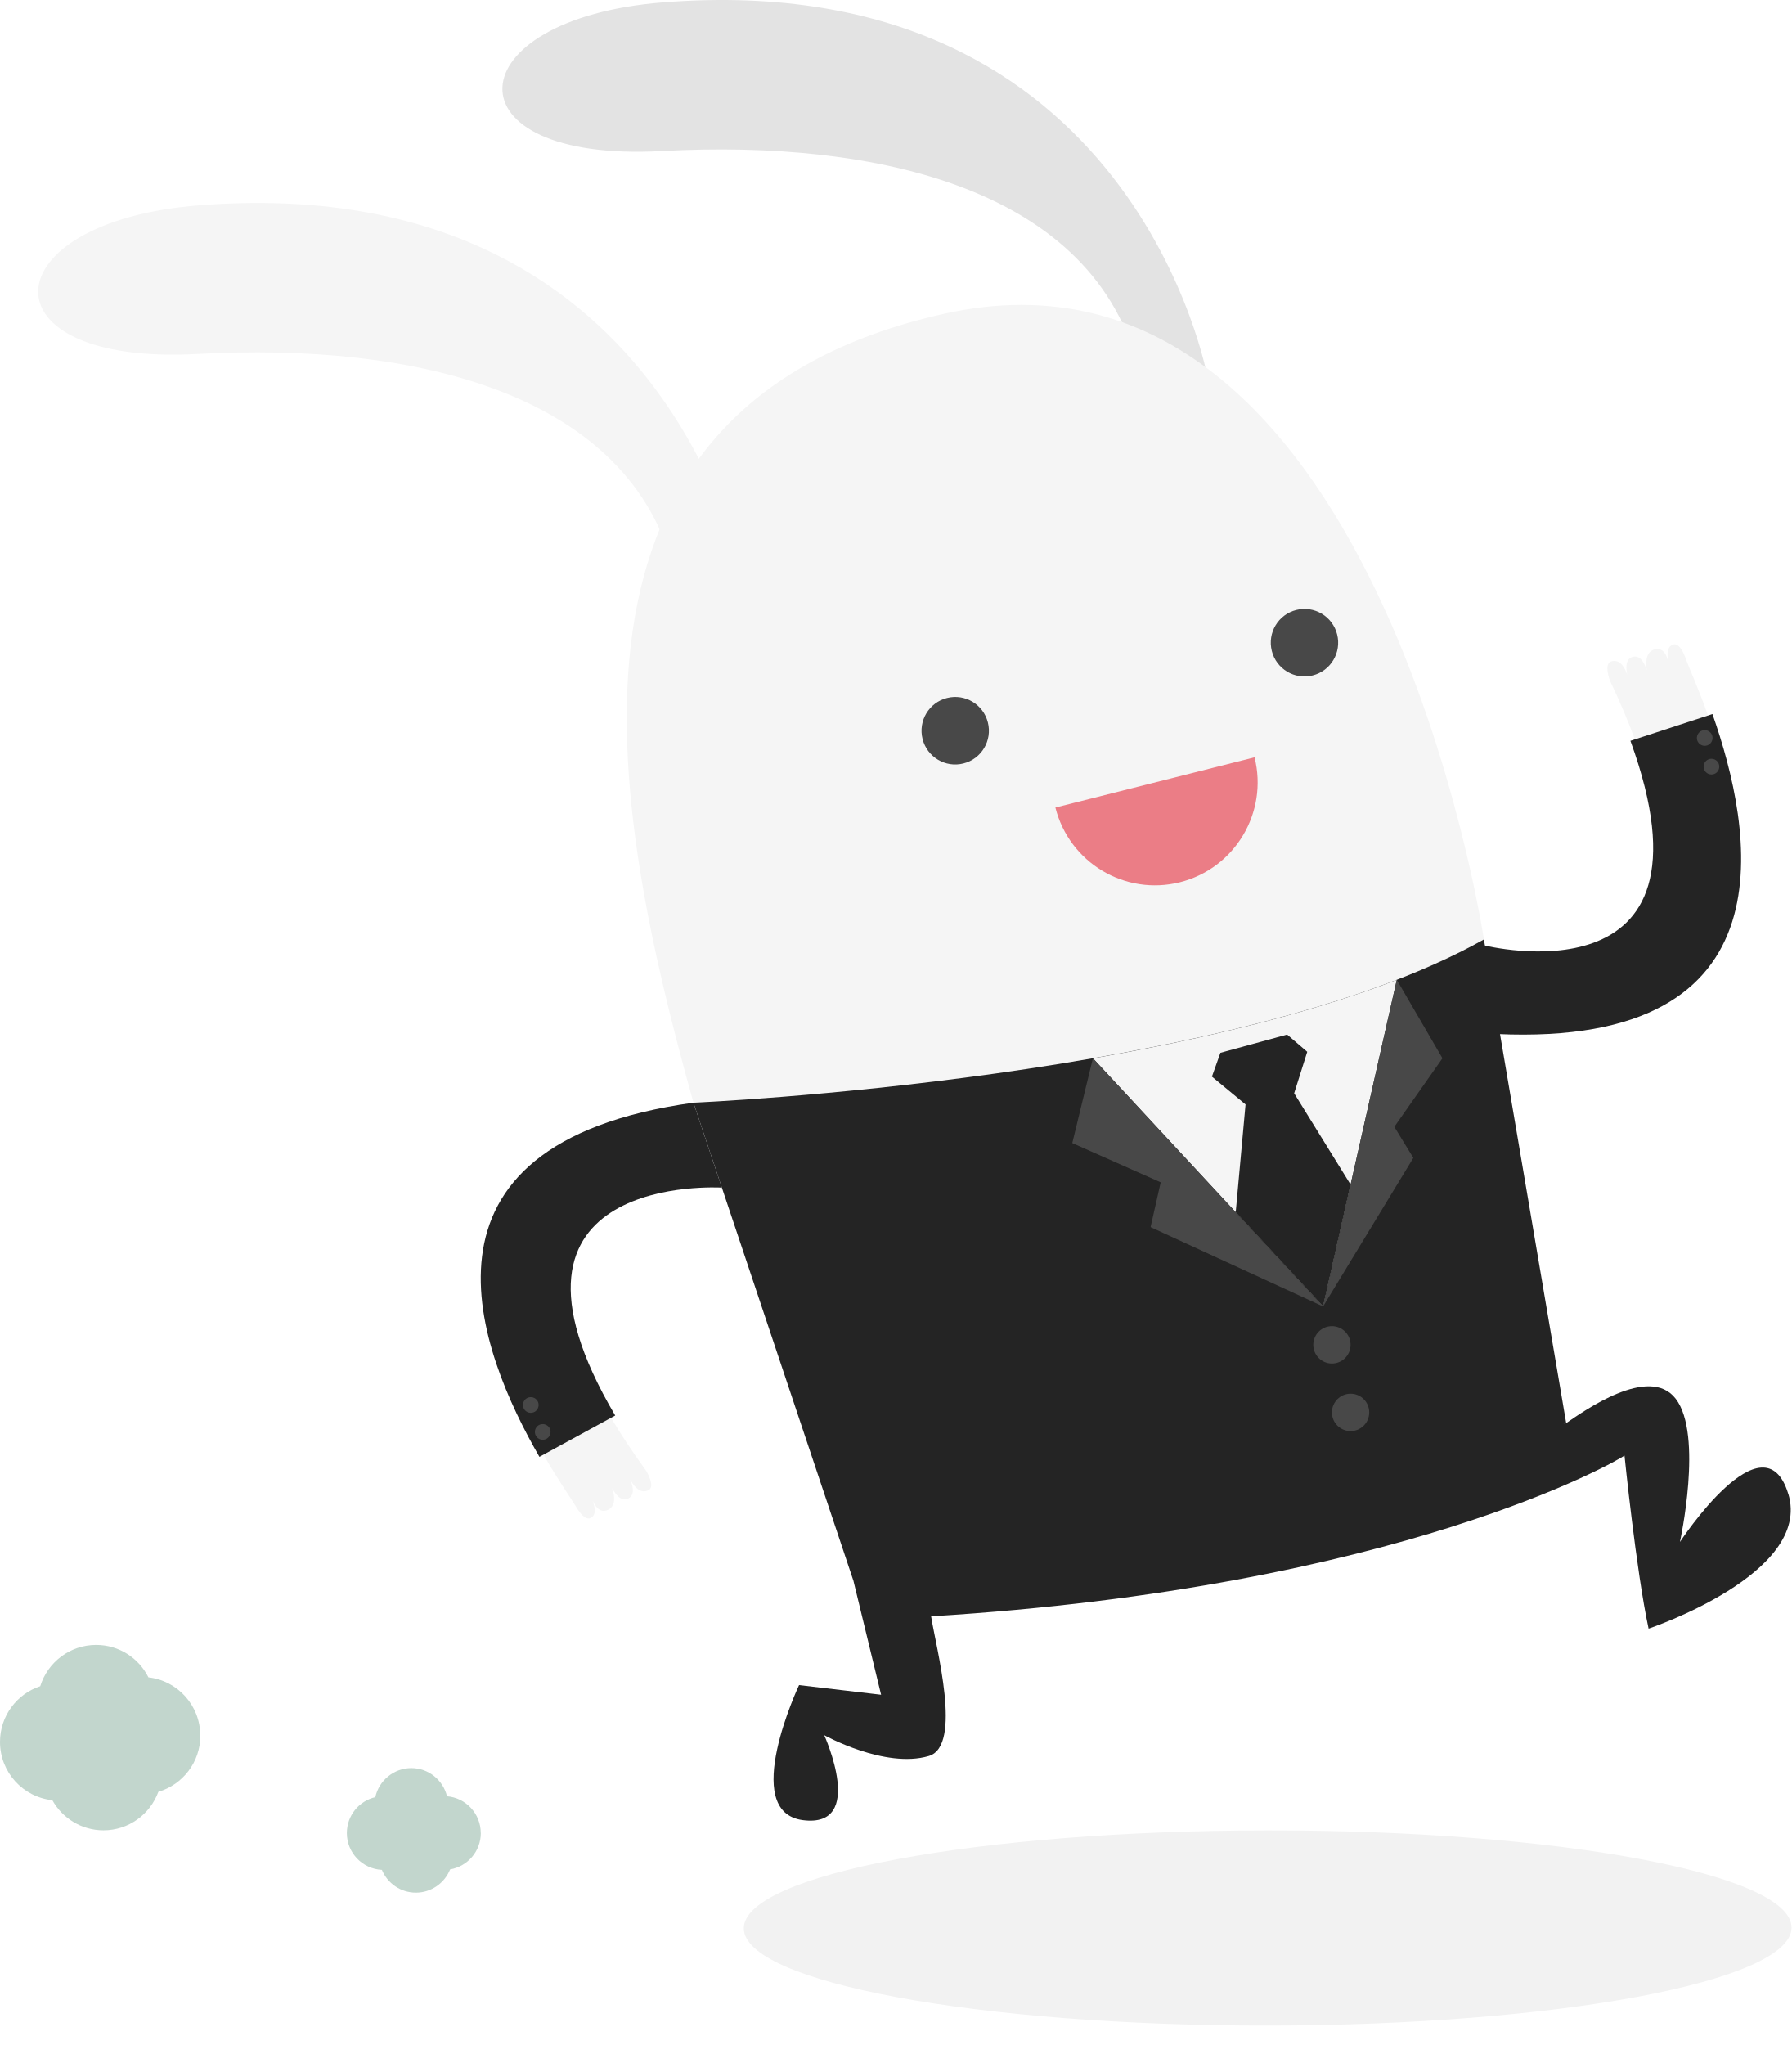
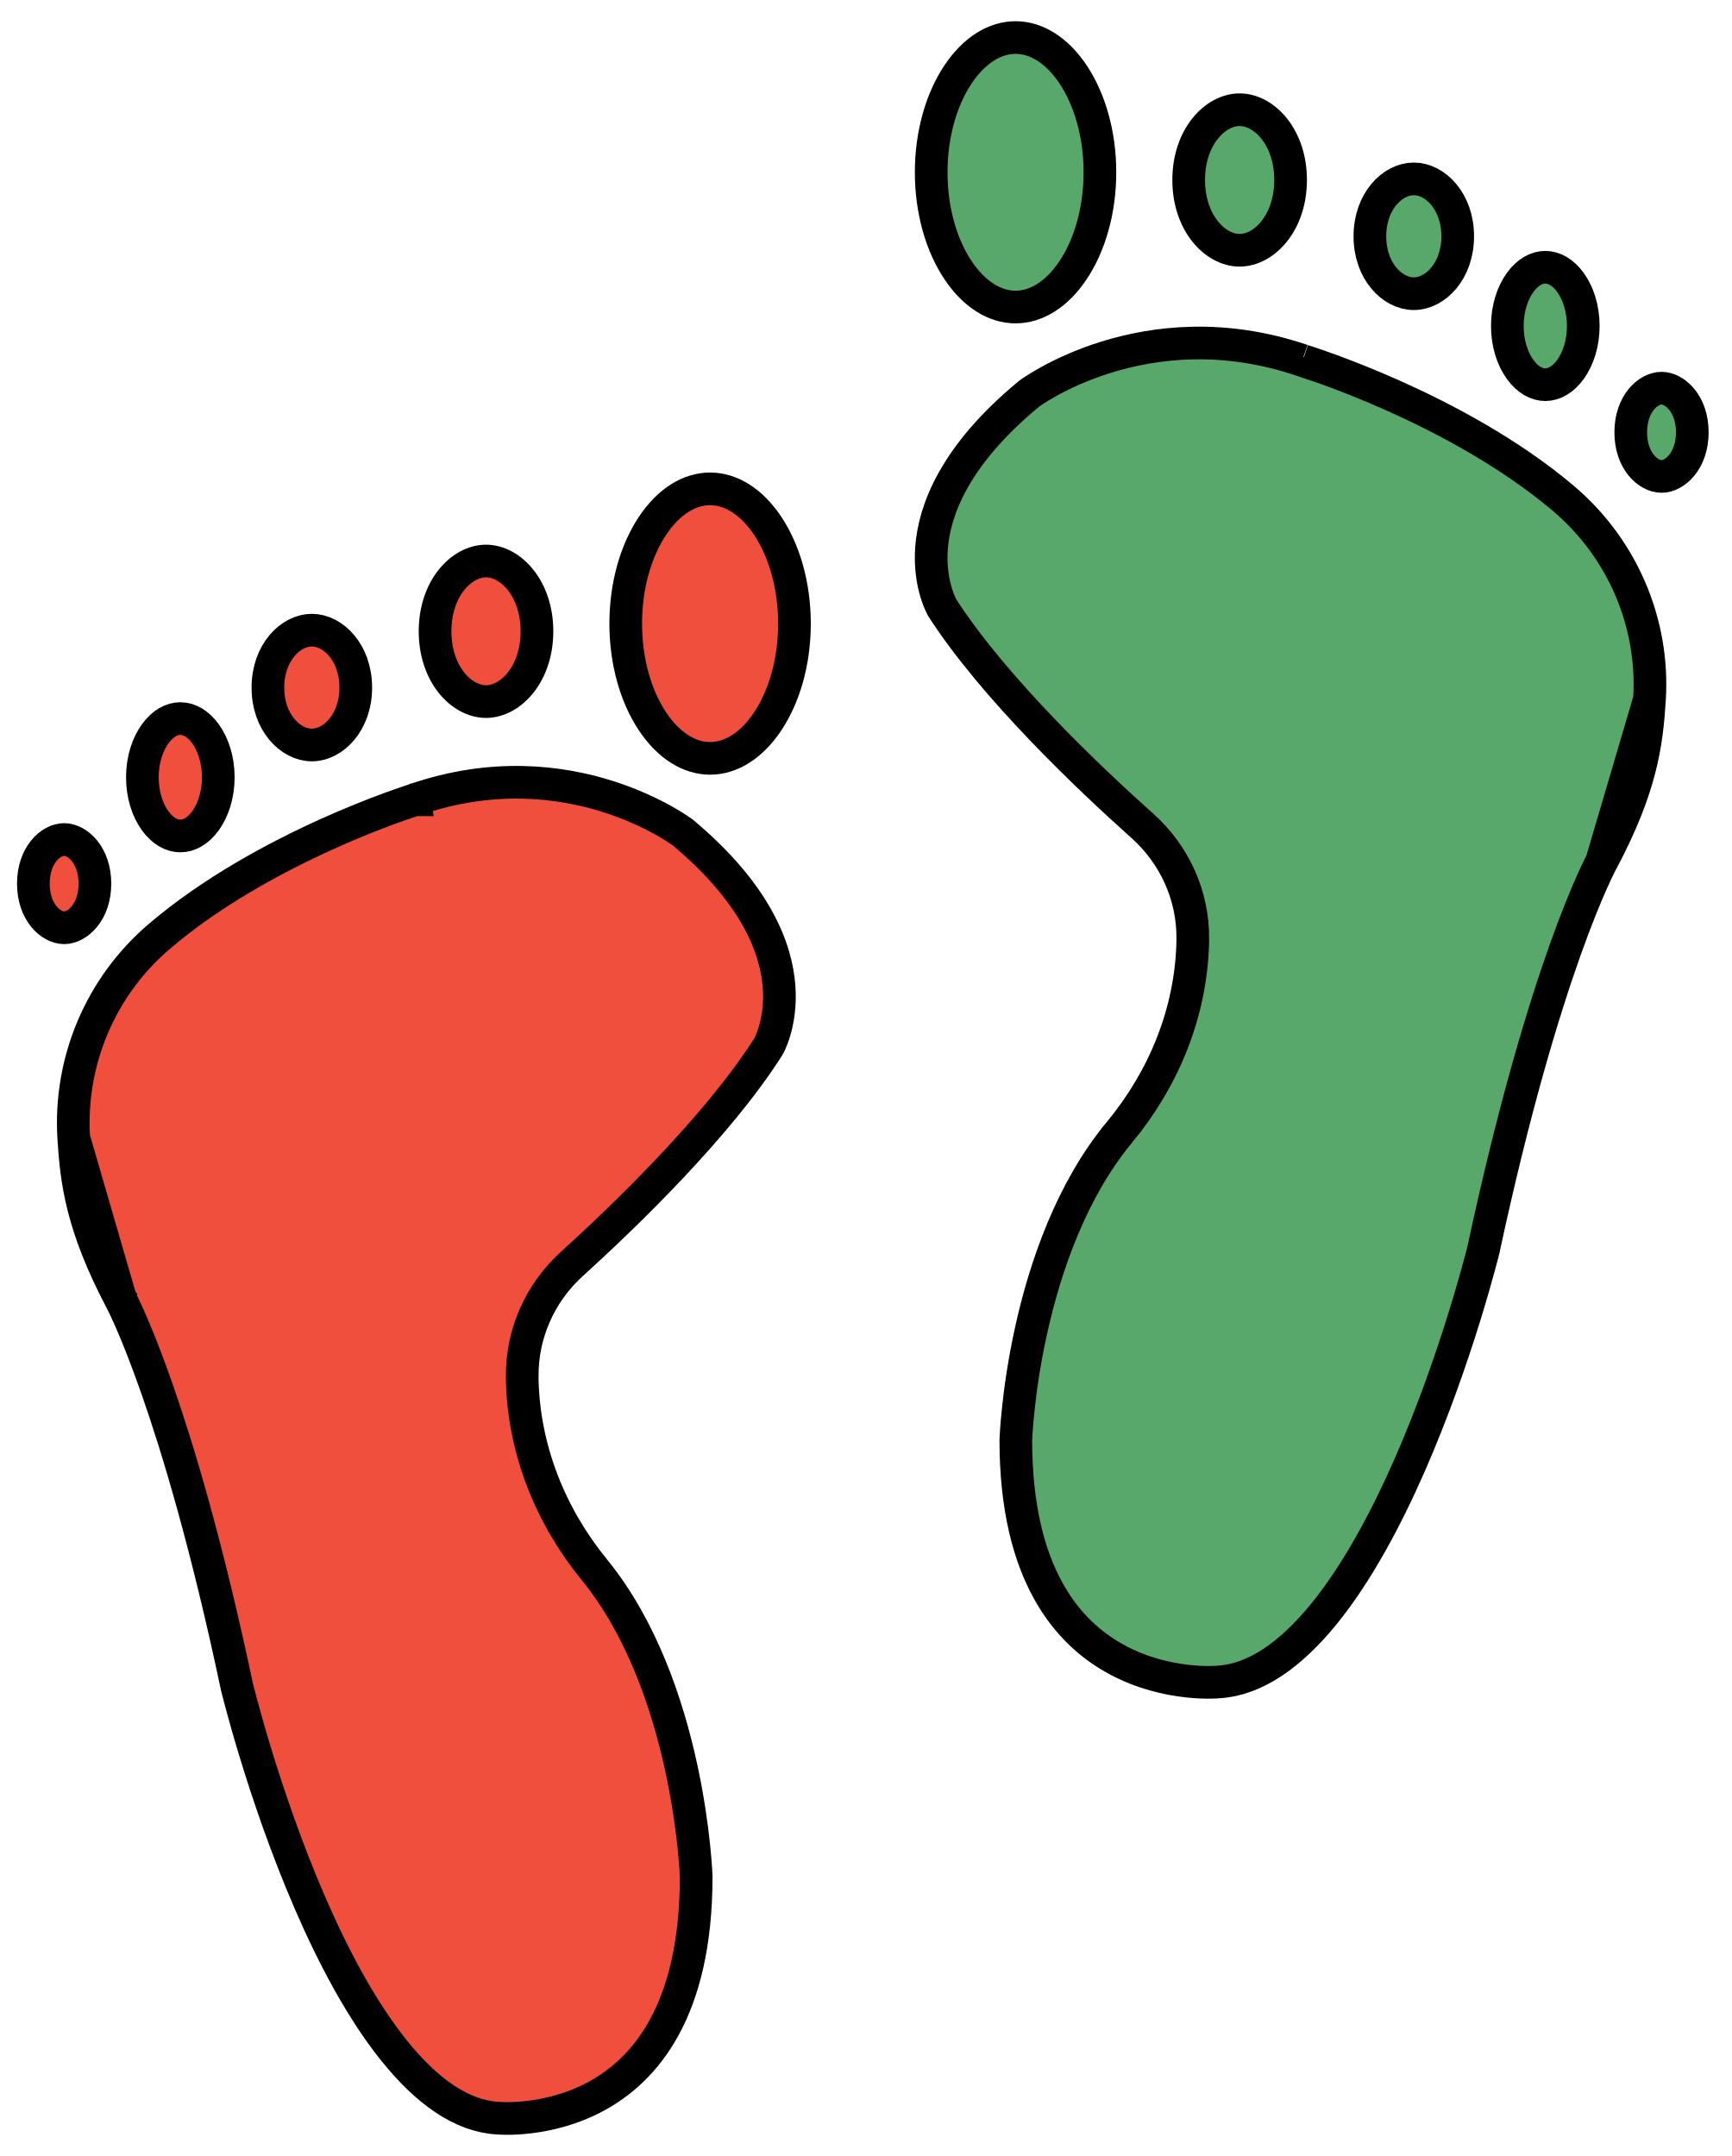
- <svg xmlns="http://www.w3.org/2000/svg" width="92" height="105" viewBox="0 0 92 105" fill="none">
-   <path d="M62.027 19.457C62.027 19.457 58.291 -1.778 34.072 0.12C23.312 0.963 22.805 8.366 33.979 7.755C45.108 7.147 56.234 9.729 58.495 19.027L62.027 19.457Z" fill="#E3E3E3" />
-   <path d="M38.189 29.878C38.189 29.878 34.45 8.642 10.234 10.541C-0.526 11.384 -1.033 18.786 10.141 18.175C21.27 17.568 32.396 20.149 34.658 29.448L38.189 29.878Z" fill="#F5F5F5" />
-   <g style="mix-blend-mode:multiply">
-     <path d="M92 98.969C92 101.737 79.958 103.991 65.099 104.003C50.243 104.015 38.198 101.779 38.195 99.011C38.195 96.242 50.237 93.989 65.093 93.98C79.949 93.967 91.997 96.203 91.997 98.972L92 98.969Z" fill="#F2F2F2" />
-   </g>
-   <path d="M91.829 76.701C90.58 72.593 86.267 79.174 86.267 79.174C86.267 79.174 87.475 73.668 86.051 71.817C84.688 70.044 81.321 72.458 80.43 73.066L43.817 81.133L45.246 87.016L41.033 86.52C41.033 86.52 37.958 93.032 41.228 93.453C44.498 93.874 42.324 89.09 42.324 89.09C42.324 89.09 45.441 90.823 47.694 90.161C49.45 89.646 48.054 84.564 47.814 82.99C71.871 81.516 83.087 74.986 83.421 74.736C83.421 74.736 84.021 80.664 84.658 83.622C84.658 83.622 93.081 80.805 91.832 76.698L91.829 76.701Z" fill="#242424" />
-   <path d="M76.201 48.234C76.201 48.234 70.646 11.161 48.48 16.111C27.252 20.854 31.348 41.313 35.61 56.615C70.099 57.177 76.201 48.231 76.201 48.231V48.234Z" fill="#F5F5F5" />
-   <path d="M76.201 48.234L80.426 73.066C80.426 73.066 65.79 79.301 43.814 81.133L35.61 56.618C35.61 56.618 63.426 55.42 76.201 48.234Z" fill="#242424" />
-   <path d="M24.688 94.115C24.688 93.122 23.925 92.309 22.955 92.228C22.754 91.398 22.009 90.781 21.12 90.781C20.231 90.781 19.456 91.419 19.273 92.273C18.435 92.469 17.811 93.218 17.811 94.118C17.811 95.132 18.61 95.96 19.61 96.008C19.895 96.694 20.567 97.178 21.357 97.178C22.147 97.178 22.835 96.685 23.114 95.984C24.009 95.833 24.691 95.057 24.691 94.118L24.688 94.115Z" fill="#C2D6CD" />
-   <path d="M10.285 89.114C10.285 87.567 9.12 86.291 7.622 86.123C7.129 85.135 6.114 84.458 4.937 84.458C3.589 84.458 2.447 85.349 2.066 86.577C0.868 86.971 0 88.103 0 89.436C0 90.991 1.177 92.27 2.688 92.43C3.201 93.35 4.183 93.976 5.312 93.976C6.61 93.976 7.709 93.152 8.132 91.999C9.378 91.632 10.288 90.48 10.288 89.114H10.285Z" fill="#C2D6CD" />
-   <path d="M67.943 67.078L71.727 50.307C67.087 52.101 61.505 53.404 56.126 54.34L67.946 67.078H67.943Z" fill="#F5F5F5" />
-   <path d="M56.123 54.337L55.063 58.691L59.604 60.707L59.084 63.006L67.943 67.078L56.123 54.337Z" fill="#484848" />
-   <path d="M71.727 50.307L74.072 54.337L71.601 57.857L72.577 59.452L67.943 67.078L71.727 50.307Z" fill="#484848" />
-   <path d="M86.586 33.88C86.586 33.88 86.306 32.953 85.91 33.098C85.556 33.227 85.628 33.682 85.661 33.953C85.598 33.682 85.426 33.227 84.976 33.342C84.457 33.474 84.522 34.157 84.562 34.398H84.556C84.493 34.181 84.282 33.609 83.844 33.727C83.408 33.844 83.513 34.455 83.574 34.69C83.499 34.44 83.255 33.799 82.733 33.962C82.342 34.085 82.676 34.955 82.676 34.955C83.198 36.053 83.619 37.055 83.955 37.973L87.712 36.745C87.201 35.295 86.709 34.229 86.586 33.883V33.88Z" fill="#F5F5F5" />
-   <path d="M83.724 38.036C88.697 51.689 76.201 48.535 76.201 48.535L76.841 53.091C92.291 53.804 89.985 42.484 87.937 36.664L83.724 38.039V38.036Z" fill="#242424" />
-   <path d="M69.354 69.049C69.354 69.578 68.925 70.008 68.396 70.008C67.868 70.008 67.439 69.578 67.439 69.049C67.439 68.519 67.868 68.089 68.396 68.089C68.925 68.089 69.354 68.519 69.354 69.049Z" fill="#484848" />
-   <path d="M69.354 73.478C69.883 73.478 70.312 73.048 70.312 72.518C70.312 71.988 69.883 71.558 69.354 71.558C68.825 71.558 68.396 71.988 68.396 72.518C68.396 73.048 68.825 73.478 69.354 73.478Z" fill="#484848" />
-   <path d="M62.234 55.279L62.67 54.057L66.096 53.121L67.129 54.006L66.457 56.136L69.354 60.821L67.943 67.078L63.456 62.245L63.961 56.708L62.234 55.279Z" fill="#242424" />
-   <path d="M87.525 38.295C87.303 38.286 87.129 38.099 87.138 37.877C87.147 37.654 87.333 37.479 87.556 37.488C87.778 37.497 87.952 37.684 87.943 37.907C87.934 38.129 87.748 38.304 87.525 38.295Z" fill="#484848" />
-   <path d="M87.871 39.766C87.649 39.757 87.475 39.571 87.484 39.348C87.493 39.125 87.679 38.951 87.901 38.96C88.123 38.969 88.297 39.155 88.288 39.378C88.279 39.601 88.093 39.775 87.871 39.766Z" fill="#484848" />
-   <path d="M54.195 41.46C54.907 44.292 57.772 46.007 60.595 45.297C63.42 44.584 65.132 41.713 64.423 38.885L54.195 41.463V41.46Z" fill="#EB7D86" />
-   <path d="M50.73 37.097C50.964 38.027 50.399 38.969 49.474 39.2C48.547 39.435 47.607 38.87 47.375 37.943C47.141 37.013 47.706 36.071 48.631 35.839C49.559 35.605 50.498 36.17 50.73 37.097Z" fill="#484848" />
-   <path d="M68.664 32.577C68.898 33.507 68.333 34.449 67.408 34.681C66.481 34.916 65.541 34.35 65.309 33.423C65.075 32.493 65.64 31.551 66.565 31.32C67.493 31.085 68.433 31.651 68.664 32.577Z" fill="#484848" />
-   <path d="M29.538 77.288C29.538 77.288 29.982 78.145 30.345 77.935C30.67 77.745 30.517 77.309 30.433 77.05C30.544 77.306 30.796 77.721 31.216 77.525C31.703 77.3 31.514 76.641 31.433 76.412H31.439C31.541 76.614 31.853 77.137 32.261 76.942C32.667 76.746 32.45 76.165 32.351 75.945C32.471 76.177 32.829 76.764 33.309 76.508C33.67 76.316 33.183 75.521 33.183 75.521C32.468 74.537 31.871 73.631 31.375 72.789L27.904 74.685C28.67 76.015 29.348 76.975 29.535 77.291L29.538 77.288Z" fill="#F5F5F5" />
-   <path d="M31.592 72.678C24.21 60.165 37.069 60.978 37.069 60.978L35.61 56.618C20.288 58.748 24.622 69.455 27.7 74.802L31.592 72.678Z" fill="#242424" />
-   <path d="M27.811 73.123C28.03 73.09 28.237 73.243 28.267 73.463C28.297 73.683 28.147 73.89 27.928 73.92C27.709 73.953 27.502 73.8 27.471 73.58C27.439 73.361 27.592 73.153 27.811 73.123Z" fill="#484848" />
-   <path d="M27.198 71.739C27.417 71.706 27.625 71.859 27.655 72.079C27.685 72.298 27.535 72.506 27.315 72.536C27.096 72.569 26.889 72.416 26.859 72.196C26.826 71.976 26.979 71.769 27.198 71.739Z" fill="#484848" />
+ <svg xmlns="http://www.w3.org/2000/svg" width="53" height="66" viewBox="0 0 53 66" fill="none">
+   <path d="M3.698 39.792L3.703 39.801L3.72 39.834C3.734 39.862 3.755 39.903 3.782 39.957C3.834 40.066 3.911 40.229 4.007 40.449C4.199 40.89 4.472 41.563 4.801 42.503C5.459 44.382 6.341 47.33 7.251 51.63L7.252 51.632L7.258 51.659C7.264 51.683 7.273 51.719 7.286 51.767C7.31 51.862 7.346 52.002 7.394 52.182C7.491 52.541 7.634 53.055 7.823 53.674C8.201 54.912 8.758 56.563 9.474 58.22C10.192 59.882 11.061 61.525 12.055 62.765C13.059 64.017 14.122 64.772 15.216 64.84L15.226 64.84L15.235 64.841L15.235 64.841L15.235 64.841L15.236 64.841L15.236 64.841L15.245 64.842C15.254 64.843 15.268 64.844 15.289 64.845C15.33 64.847 15.393 64.85 15.475 64.851C15.638 64.853 15.876 64.846 16.164 64.813C16.74 64.748 17.502 64.578 18.258 64.166C19.727 63.366 21.306 61.581 21.308 57.458L21.308 57.451L21.306 57.404C21.304 57.362 21.301 57.299 21.296 57.217C21.285 57.052 21.267 56.811 21.235 56.508C21.172 55.904 21.056 55.058 20.848 54.098C20.428 52.168 19.641 49.827 18.185 48.045L18.185 48.045C16.846 46.403 16.031 44.374 15.984 42.237L15.984 42.227H15.984V42.226V42.226V42.226V42.226V42.226V42.225V42.225V42.225V42.225V42.225V42.225V42.224V42.224V42.224V42.224V42.224V42.224V42.224V42.223V42.223V42.223V42.223V42.223V42.222V42.222V42.222V42.222V42.222V42.222V42.221V42.221V42.221V42.221V42.221V42.221V42.22V42.22V42.22V42.22V42.22V42.22V42.219V42.219V42.219V42.219V42.219V42.219V42.218V42.218V42.218V42.218V42.218V42.218V42.217V42.217V42.217V42.217V42.217V42.217V42.216V42.216V42.216V42.216V42.216V42.215V42.215V42.215V42.215V42.215V42.215V42.215V42.214V42.214V42.214V42.214V42.214V42.214V42.213V42.213V42.213V42.213V42.213V42.212V42.212V42.212V42.212V42.212V42.212V42.211V42.211V42.211V42.211V42.211V42.211V42.21V42.21V42.21V42.21V42.21V42.209V42.209V42.209V42.209V42.209V42.209V42.209V42.208V42.208V42.208V42.208V42.208V42.208V42.207V42.207V42.207V42.207V42.207V42.206V42.206V42.206V42.206V42.206V42.206V42.205V42.205V42.205V42.205V42.205V42.205V42.204V42.204V42.204V42.204V42.204V42.203V42.203V42.203V42.203V42.203V42.203V42.203V42.202V42.202V42.202V42.202V42.202V42.201V42.201V42.201V42.201V42.201V42.201V42.2V42.2V42.2V42.2V42.2V42.2V42.199V42.199V42.199V42.199V42.199V42.199V42.198V42.198V42.198V42.198V42.198V42.197V42.197V42.197V42.197V42.197V42.197V42.196V42.196V42.196V42.196V42.196V42.196V42.195V42.195V42.195V42.195V42.195V42.194V42.194V42.194V42.194V42.194V42.194V42.194V42.193V42.193V42.193V42.193V42.193V42.192V42.192V42.192V42.192V42.192V42.192V42.191V42.191V42.191V42.191V42.191V42.191V42.19V42.19V42.19V42.19V42.19V42.19V42.189V42.189V42.189V42.189V42.189V42.188V42.188V42.188V42.188V42.188V42.188V42.187V42.187V42.187V42.187V42.187V42.187V42.186V42.186V42.186V42.186V42.186V42.185V42.185V42.185V42.185V42.185V42.185V42.184V42.184V42.184V42.184V42.184V42.184V42.183V42.183V42.183V42.183V42.183V42.182V42.182V42.182V42.182V42.182V42.182V42.181V42.181V42.181V42.181V42.181V42.181V42.18V42.18V42.18V42.18V42.18V42.18V42.179V42.179V42.179V42.179V42.179V42.178V42.178V42.178V42.178V42.178V42.178V42.178V42.177V42.177V42.177V42.177V42.177V42.176V42.176V42.176V42.176V42.176V42.176V42.175V42.175V42.175V42.175V42.175V42.175V42.174V42.174V42.174V42.174V42.174V42.173V42.173V42.173V42.173V42.173V42.173V42.172V42.172V42.172V42.172V42.172V42.172V42.171V42.171V42.171V42.171V42.171V42.17V42.17V42.17V42.17V42.17V42.17V42.169V42.169V42.169V42.169V42.169V42.169V42.169V42.168V42.168V42.168V42.168V42.168V42.167V42.167V42.167V42.167V42.167V42.167V42.166V42.166V42.166V42.166V42.166V42.166V42.165V42.165V42.165V42.165V42.165V42.164V42.164V42.164V42.164V42.164V42.164V42.163V42.163V42.163V42.163V42.163V42.163V42.162V42.162V42.162V42.162V42.162V42.162V42.161V42.161V42.161V42.161V42.161V42.16V42.16V42.16V42.16V42.16V42.16V42.16V42.159V42.159V42.159V42.159V42.159V42.158V42.158V42.158V42.158V42.158V42.158V42.157V42.157V42.157V42.157V42.157V42.157V42.156V42.156V42.156V42.156V42.156V42.156V42.155V42.155V42.155V42.155V42.155V42.154V42.154V42.154V42.154V42.154V42.154V42.154V42.153V42.153V42.153V42.153V42.153V42.153V42.152V42.152V42.152V42.152V42.152V42.151V42.151V42.151V42.151V42.151V42.151V42.15V42.15V42.15V42.15V42.15V42.15V42.149V42.149V42.149V42.149V42.149V42.148V42.148V42.148V42.148V42.148V42.148V42.148V42.147V42.147V42.147V42.147V42.147V42.147V42.146V42.146V42.146V42.146V42.146V42.145V42.145V42.145V42.145V42.145V42.145V42.145V42.144V42.144V42.144V42.144V42.144V42.143V42.143V42.143V42.143V42.143V42.143V42.142V42.142V42.142V42.142V42.142V42.142V42.141V42.141C15.97 40.827 16.531 39.573 17.5 38.695L17.5 38.695C19.088 37.256 21.966 34.485 23.521 32.034C23.523 32.031 23.526 32.027 23.529 32.02C23.538 32.004 23.552 31.975 23.57 31.936C23.606 31.858 23.656 31.736 23.704 31.576C23.8 31.257 23.888 30.787 23.845 30.203C23.76 29.054 23.159 27.377 20.902 25.488C20.897 25.484 20.889 25.478 20.879 25.471C20.855 25.454 20.818 25.428 20.767 25.394C20.667 25.327 20.515 25.231 20.316 25.119C19.917 24.896 19.332 24.613 18.599 24.381C17.133 23.918 15.077 23.659 12.701 24.478L12.681 24.418L12.691 24.483C12.691 24.483 12.691 24.483 12.691 24.483L12.691 24.483L12.69 24.483L12.688 24.484L12.68 24.486L12.643 24.498C12.61 24.509 12.56 24.525 12.495 24.547C12.365 24.591 12.174 24.657 11.933 24.745C11.453 24.921 10.776 25.186 9.998 25.538C8.435 26.244 6.484 27.292 4.873 28.668C3.082 30.197 2.113 32.48 2.257 34.829L3.698 39.792ZM3.698 39.792L3.698 39.791L3.697 39.79M3.698 39.792L3.697 39.79M3.697 39.79C2.513 37.532 2.342 36.197 2.257 34.83L3.697 39.79Z" fill="#F04F3D" stroke="black" />
+   <path d="M2.905 27.05C2.905 27.919 2.374 28.401 1.963 28.401C1.552 28.401 1.021 27.919 1.021 27.05C1.021 26.18 1.552 25.699 1.963 25.699C2.374 25.699 2.905 26.181 2.905 27.05Z" fill="#F04F3D" stroke="black" />
+   <path d="M6.681 23.794C6.681 24.335 6.522 24.804 6.29 25.126C6.057 25.448 5.778 25.591 5.52 25.591C5.261 25.591 4.983 25.448 4.75 25.126C4.517 24.804 4.358 24.335 4.358 23.794C4.358 23.254 4.517 22.785 4.75 22.463C4.983 22.141 5.261 21.997 5.52 21.997C5.778 21.997 6.057 22.141 6.29 22.463C6.522 22.785 6.681 23.254 6.681 23.794Z" fill="#F04F3D" stroke="black" />
+   <path d="M10.889 21.049C10.889 22.119 10.197 22.806 9.545 22.806C8.892 22.806 8.2 22.119 8.2 21.049C8.2 19.979 8.892 19.291 9.545 19.291C10.197 19.291 10.889 19.979 10.889 21.049Z" fill="#F04F3D" stroke="black" />
+   <path d="M16.435 19.325C16.435 20.638 15.627 21.477 14.875 21.477C14.124 21.477 13.316 20.638 13.316 19.325C13.316 18.013 14.124 17.174 14.875 17.174C15.627 17.174 16.435 18.013 16.435 19.325Z" fill="#F04F3D" stroke="black" />
+   <path d="M24.316 19.09C24.316 20.282 23.993 21.339 23.497 22.083C22.999 22.831 22.366 23.215 21.734 23.215C21.102 23.215 20.469 22.831 19.971 22.083C19.475 21.339 19.152 20.282 19.152 19.09C19.152 17.898 19.475 16.841 19.971 16.097C20.469 15.349 21.102 14.965 21.734 14.965C22.366 14.965 22.999 15.349 23.497 16.097C23.993 16.841 24.316 17.898 24.316 19.09Z" fill="#F04F3D" stroke="black" />
+   <path d="M49.021 26.38L49.016 26.389L48.998 26.422C48.984 26.45 48.963 26.492 48.936 26.546C48.882 26.655 48.805 26.818 48.707 27.039C48.511 27.481 48.233 28.155 47.898 29.098C47.229 30.981 46.332 33.936 45.406 38.246L45.406 38.248L45.399 38.275C45.393 38.299 45.384 38.335 45.372 38.383C45.347 38.478 45.31 38.619 45.261 38.799C45.163 39.159 45.017 39.674 44.825 40.294C44.441 41.536 43.874 43.19 43.146 44.85C42.415 46.516 41.532 48.163 40.521 49.406C39.5 50.66 38.417 51.42 37.298 51.488L37.288 51.489L37.279 51.49L37.279 51.49L37.279 51.49L37.278 51.49L37.278 51.49L37.269 51.491C37.26 51.492 37.244 51.493 37.223 51.494C37.182 51.496 37.117 51.499 37.034 51.5C36.867 51.501 36.624 51.495 36.331 51.462C35.743 51.396 34.967 51.226 34.196 50.812C33.43 50.401 32.662 49.746 32.082 48.695C31.5 47.642 31.093 46.165 31.091 44.089L31.092 44.082L31.094 44.035C31.096 43.993 31.099 43.93 31.104 43.847C31.115 43.682 31.134 43.441 31.166 43.138C31.23 42.532 31.347 41.684 31.56 40.723C31.987 38.789 32.787 36.443 34.267 34.656L34.268 34.656C35.629 33.011 36.459 30.977 36.507 28.834L36.507 28.823H36.507V28.822V28.822V28.822V28.822V28.822V28.822V28.821V28.821V28.821V28.821V28.821V28.821V28.82V28.82V28.82V28.82V28.82V28.82V28.819V28.819V28.819V28.819V28.819V28.819V28.818V28.818V28.818V28.818V28.818V28.817V28.817V28.817V28.817V28.817V28.817V28.817V28.816V28.816V28.816V28.816V28.816V28.816V28.815V28.815V28.815V28.815V28.815V28.814V28.814V28.814V28.814V28.814V28.814V28.814V28.813V28.813V28.813V28.813V28.813V28.812V28.812V28.812V28.812V28.812V28.812V28.811V28.811V28.811V28.811V28.811V28.811V28.81V28.81V28.81V28.81V28.81V28.809V28.809V28.809V28.809V28.809V28.809V28.808V28.808V28.808V28.808V28.808V28.808V28.808V28.807V28.807V28.807V28.807V28.807V28.806V28.806V28.806V28.806V28.806V28.806V28.805V28.805V28.805V28.805V28.805V28.805V28.804V28.804V28.804V28.804V28.804V28.803V28.803V28.803V28.803V28.803V28.803V28.802V28.802V28.802V28.802V28.802V28.802V28.802V28.801V28.801V28.801V28.801V28.801V28.8V28.8V28.8V28.8V28.8V28.8V28.799V28.799V28.799V28.799V28.799V28.799V28.798V28.798V28.798V28.798V28.798V28.797V28.797V28.797V28.797V28.797V28.797V28.797V28.796V28.796V28.796V28.796V28.796V28.795V28.795V28.795V28.795V28.795V28.794V28.794V28.794V28.794V28.794V28.794V28.794V28.793V28.793V28.793V28.793V28.793V28.793V28.792V28.792V28.792V28.792V28.792V28.791V28.791V28.791V28.791V28.791V28.791V28.79V28.79V28.79V28.79V28.79V28.79V28.789V28.789V28.789V28.789V28.789V28.788V28.788V28.788V28.788V28.788V28.788V28.787V28.787V28.787V28.787V28.787V28.787V28.786V28.786V28.786V28.786V28.786V28.785V28.785V28.785V28.785V28.785V28.785V28.785V28.784V28.784V28.784V28.784V28.784V28.783V28.783V28.783V28.783V28.783V28.783V28.782V28.782V28.782V28.782V28.782V28.782V28.781V28.781V28.781V28.781V28.781V28.78V28.78V28.78V28.78V28.78V28.78V28.779V28.779V28.779V28.779V28.779V28.779V28.778V28.778V28.778V28.778V28.778V28.777V28.777V28.777V28.777V28.777V28.777V28.776V28.776V28.776V28.776V28.776V28.776V28.775V28.775V28.775V28.775V28.775V28.774V28.774V28.774V28.774V28.774V28.774V28.773V28.773V28.773V28.773V28.773V28.773V28.772V28.772V28.772V28.772V28.772V28.772V28.771V28.771V28.771V28.771V28.771V28.77V28.77V28.77V28.77V28.77V28.77V28.77V28.769V28.769V28.769V28.769V28.769V28.768V28.768V28.768V28.768V28.768V28.768V28.767V28.767V28.767V28.767V28.767V28.767V28.766V28.766V28.766V28.766V28.766V28.765V28.765V28.765V28.765V28.765V28.765V28.765V28.764V28.764V28.764V28.764V28.764V28.763V28.763V28.763V28.763V28.763V28.762V28.762V28.762V28.762V28.762V28.762V28.762V28.761V28.761V28.761V28.761V28.761V28.761V28.76V28.76V28.76V28.76V28.76V28.759V28.759V28.759V28.759V28.759V28.759V28.758V28.758V28.758V28.758V28.758V28.758V28.757V28.757V28.757V28.757V28.757V28.756V28.756V28.756V28.756V28.756V28.756V28.755V28.755V28.755V28.755V28.755V28.755V28.754V28.754V28.754V28.754V28.754V28.754V28.753V28.753V28.753V28.753V28.753V28.753V28.752V28.752V28.752V28.752V28.752V28.752V28.751V28.751V28.751V28.751V28.751V28.75V28.75V28.75V28.75V28.75V28.75V28.749V28.749V28.749V28.749V28.749V28.749V28.748V28.748V28.748V28.748V28.748V28.747V28.747V28.747V28.747V28.747V28.747V28.747V28.746V28.746V28.746V28.746V28.746V28.745V28.745V28.745V28.745V28.745V28.745V28.744V28.744V28.744V28.744V28.744V28.744V28.744V28.743V28.743V28.743V28.743V28.743V28.742V28.742V28.742V28.742V28.742V28.742V28.741V28.741V28.741V28.741V28.741V28.741V28.74V28.74V28.74V28.74V28.74V28.739V28.739V28.739V28.739V28.739V28.739V28.738V28.738V28.738V28.738V28.738V28.738V28.738V28.737V28.737C36.521 27.418 35.949 26.161 34.965 25.281L34.965 25.281C33.349 23.839 30.422 21.062 28.84 18.605C28.838 18.602 28.836 18.597 28.832 18.591C28.823 18.574 28.809 18.546 28.791 18.507C28.754 18.428 28.703 18.306 28.655 18.147C28.557 17.827 28.468 17.357 28.511 16.773C28.598 15.623 29.208 13.941 31.505 12.047C31.51 12.043 31.518 12.037 31.529 12.03C31.553 12.013 31.591 11.986 31.642 11.953C31.745 11.886 31.9 11.789 32.103 11.677C32.509 11.453 33.104 11.169 33.852 10.936C35.344 10.471 37.439 10.211 39.859 11.033L39.879 10.973L39.87 11.038C39.87 11.038 39.87 11.038 39.87 11.038L39.87 11.038L39.87 11.038L39.872 11.039L39.881 11.042L39.919 11.054C39.952 11.064 40.003 11.081 40.069 11.102C40.202 11.146 40.396 11.212 40.641 11.301C41.13 11.478 41.818 11.743 42.61 12.096C44.2 12.804 46.186 13.855 47.825 15.235C49.648 16.768 50.632 19.056 50.486 21.408L49.021 26.38ZM49.021 26.38L49.021 26.38L49.022 26.378M49.021 26.38L49.022 26.378M49.022 26.378C50.226 24.115 50.4 22.778 50.486 21.409L49.022 26.378Z" fill="#59A86B" stroke="black" />
+   <path d="M51.796 13.234C51.796 14.104 51.265 14.585 50.854 14.585C50.442 14.585 49.912 14.104 49.912 13.234C49.912 12.365 50.442 11.883 50.854 11.883C51.265 11.883 51.796 12.365 51.796 13.234Z" fill="#59A86B" stroke="black" />
+   <path d="M48.459 9.979C48.459 10.519 48.3 10.988 48.067 11.31C47.834 11.632 47.555 11.776 47.297 11.776C47.038 11.776 46.76 11.632 46.527 11.31C46.294 10.988 46.135 10.519 46.135 9.979C46.135 9.438 46.294 8.969 46.527 8.647C46.76 8.325 47.038 8.181 47.297 8.181C47.555 8.181 47.834 8.325 48.067 8.647C48.3 8.969 48.459 9.438 48.459 9.979Z" fill="#59A86B" stroke="black" />
+   <path d="M44.616 7.233C44.616 8.303 43.925 8.991 43.272 8.991C42.619 8.991 41.928 8.303 41.928 7.233C41.928 6.163 42.619 5.476 43.272 5.476C43.925 5.476 44.616 6.163 44.616 7.233Z" fill="#59A86B" stroke="black" />
+   <path d="M39.501 5.51C39.501 6.822 38.693 7.661 37.941 7.661C37.19 7.661 36.382 6.822 36.382 5.51C36.382 4.197 37.19 3.359 37.941 3.359C38.693 3.359 39.501 4.197 39.501 5.51Z" fill="#59A86B" stroke="black" />
+   <path d="M33.665 5.274C33.665 6.467 33.342 7.523 32.846 8.267C32.348 9.015 31.715 9.399 31.083 9.399C30.451 9.399 29.818 9.015 29.32 8.267C28.824 7.523 28.501 6.467 28.501 5.274C28.501 4.082 28.824 3.025 29.32 2.281C29.818 1.534 30.451 1.149 31.083 1.149C31.715 1.149 32.348 1.534 32.846 2.281C33.342 3.025 33.665 4.082 33.665 5.274Z" fill="#59A86B" stroke="black" />
</svg>
